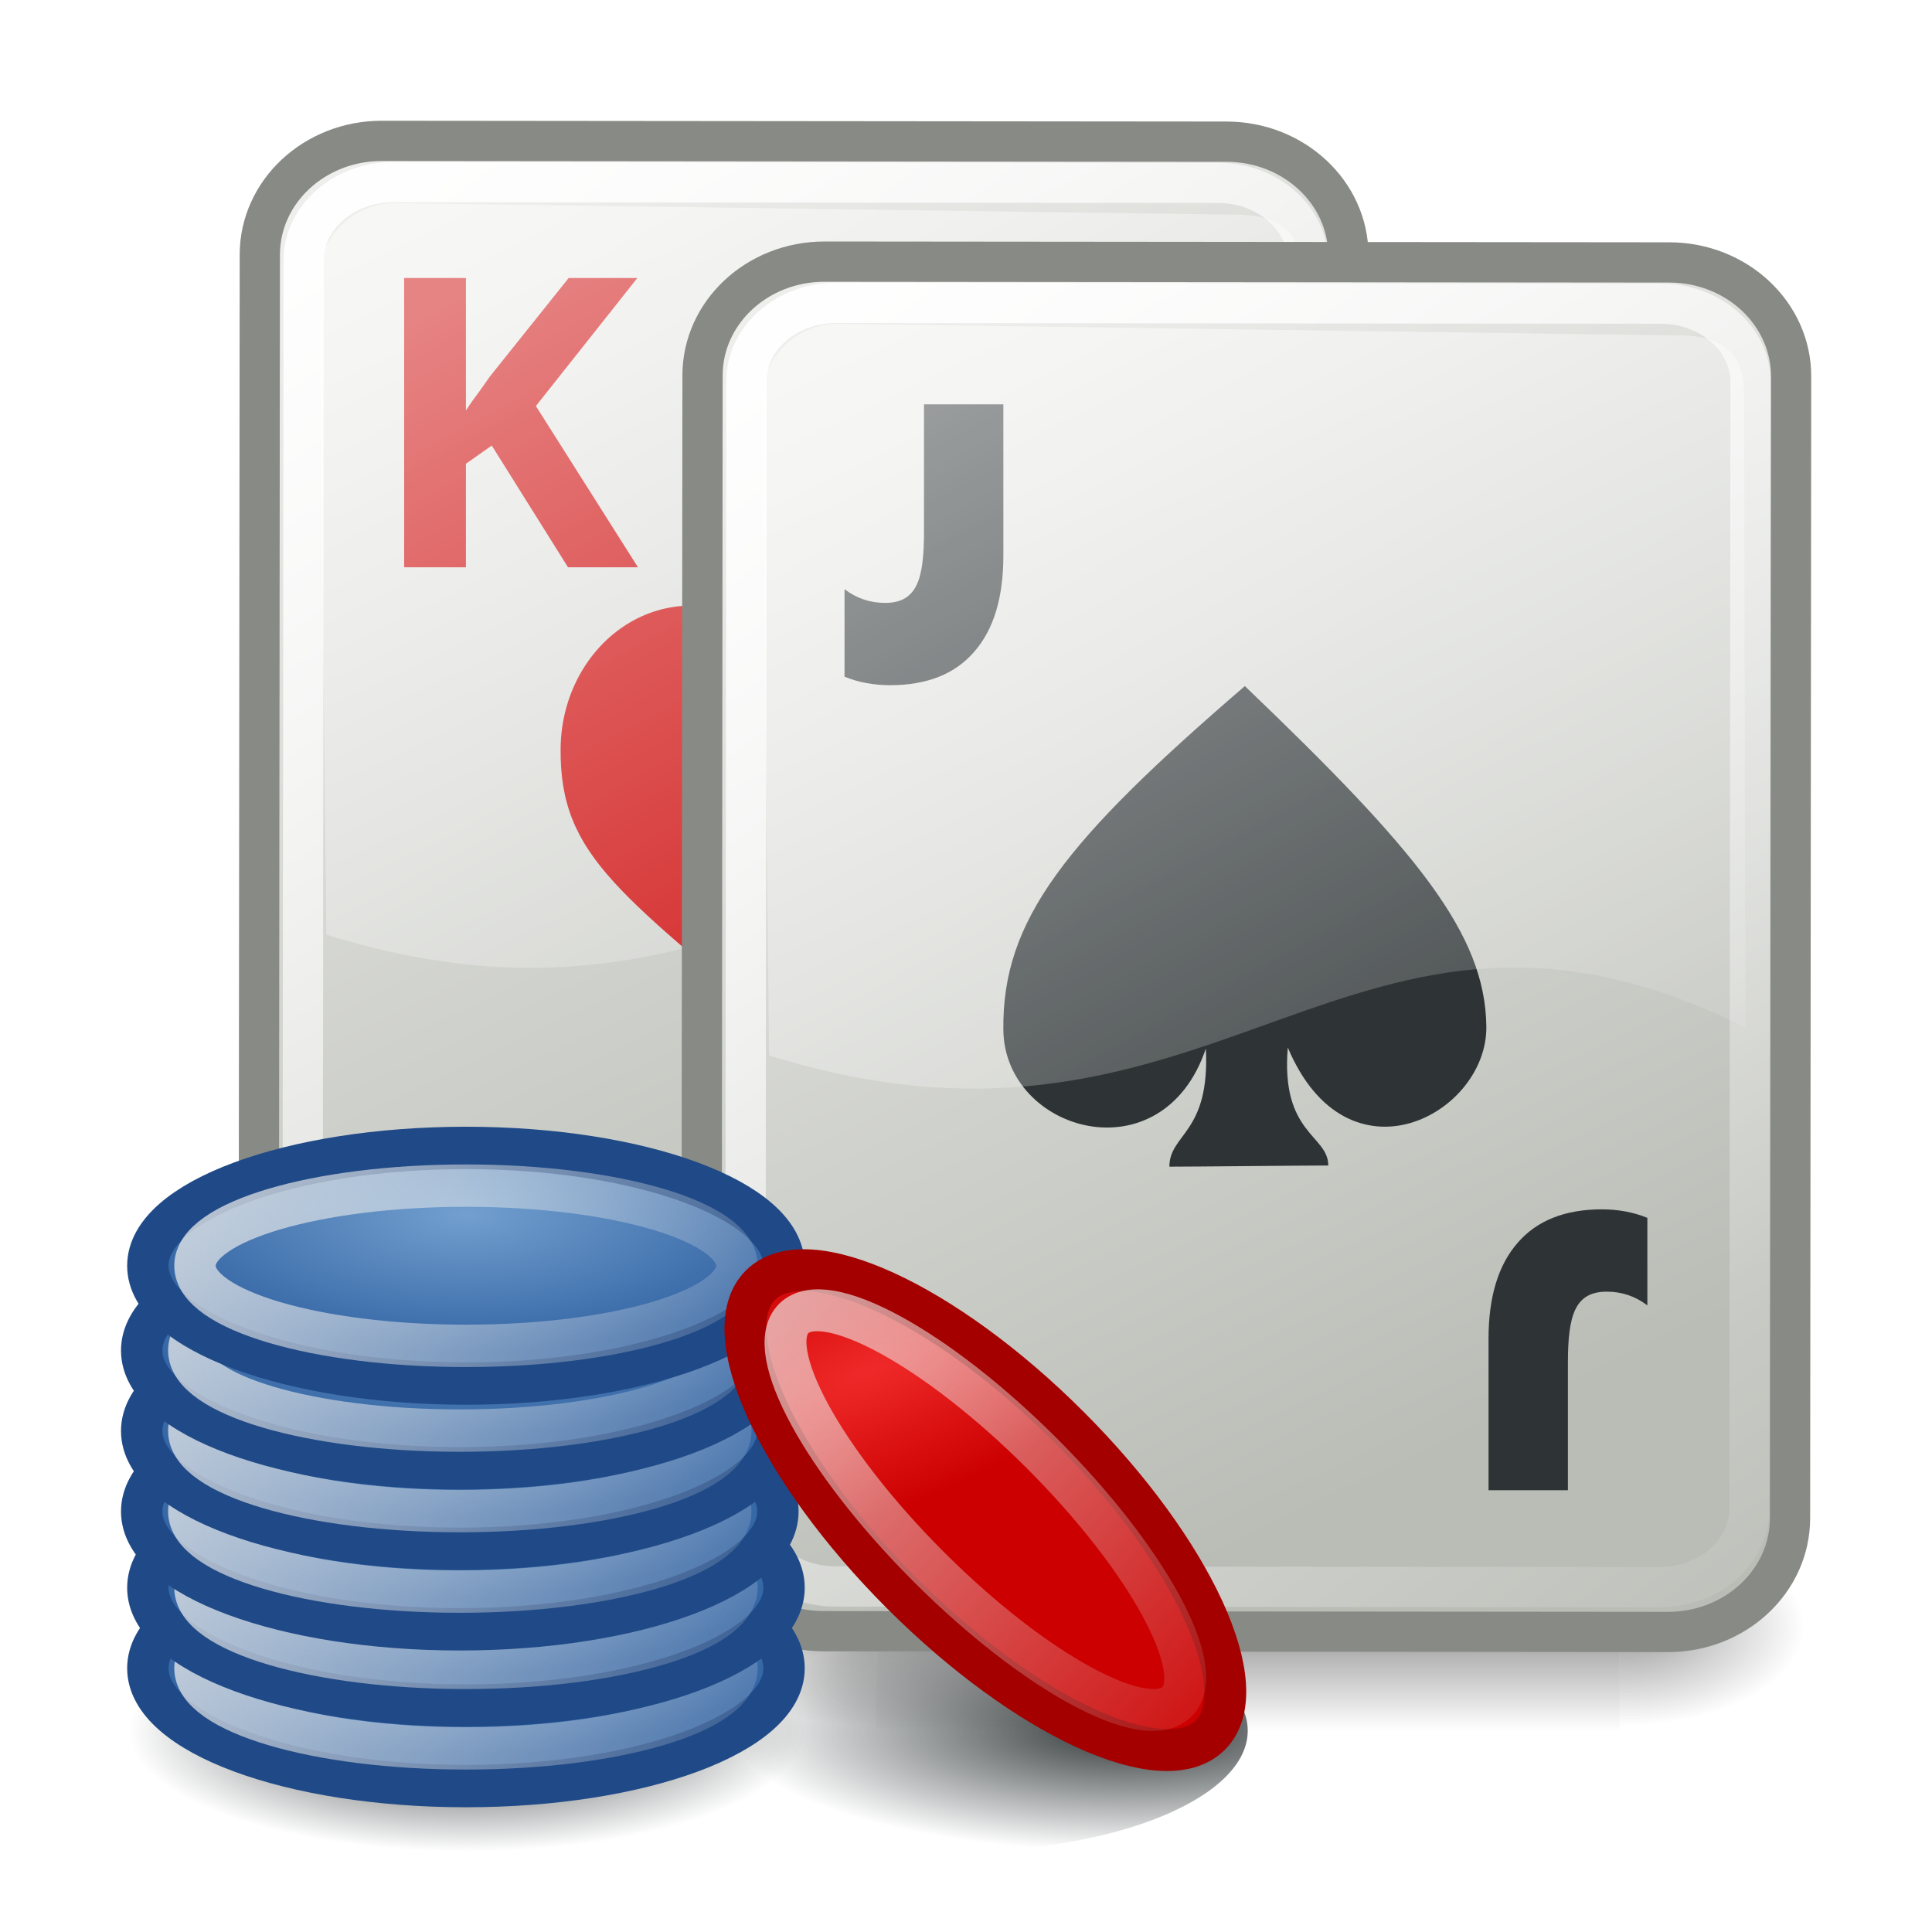
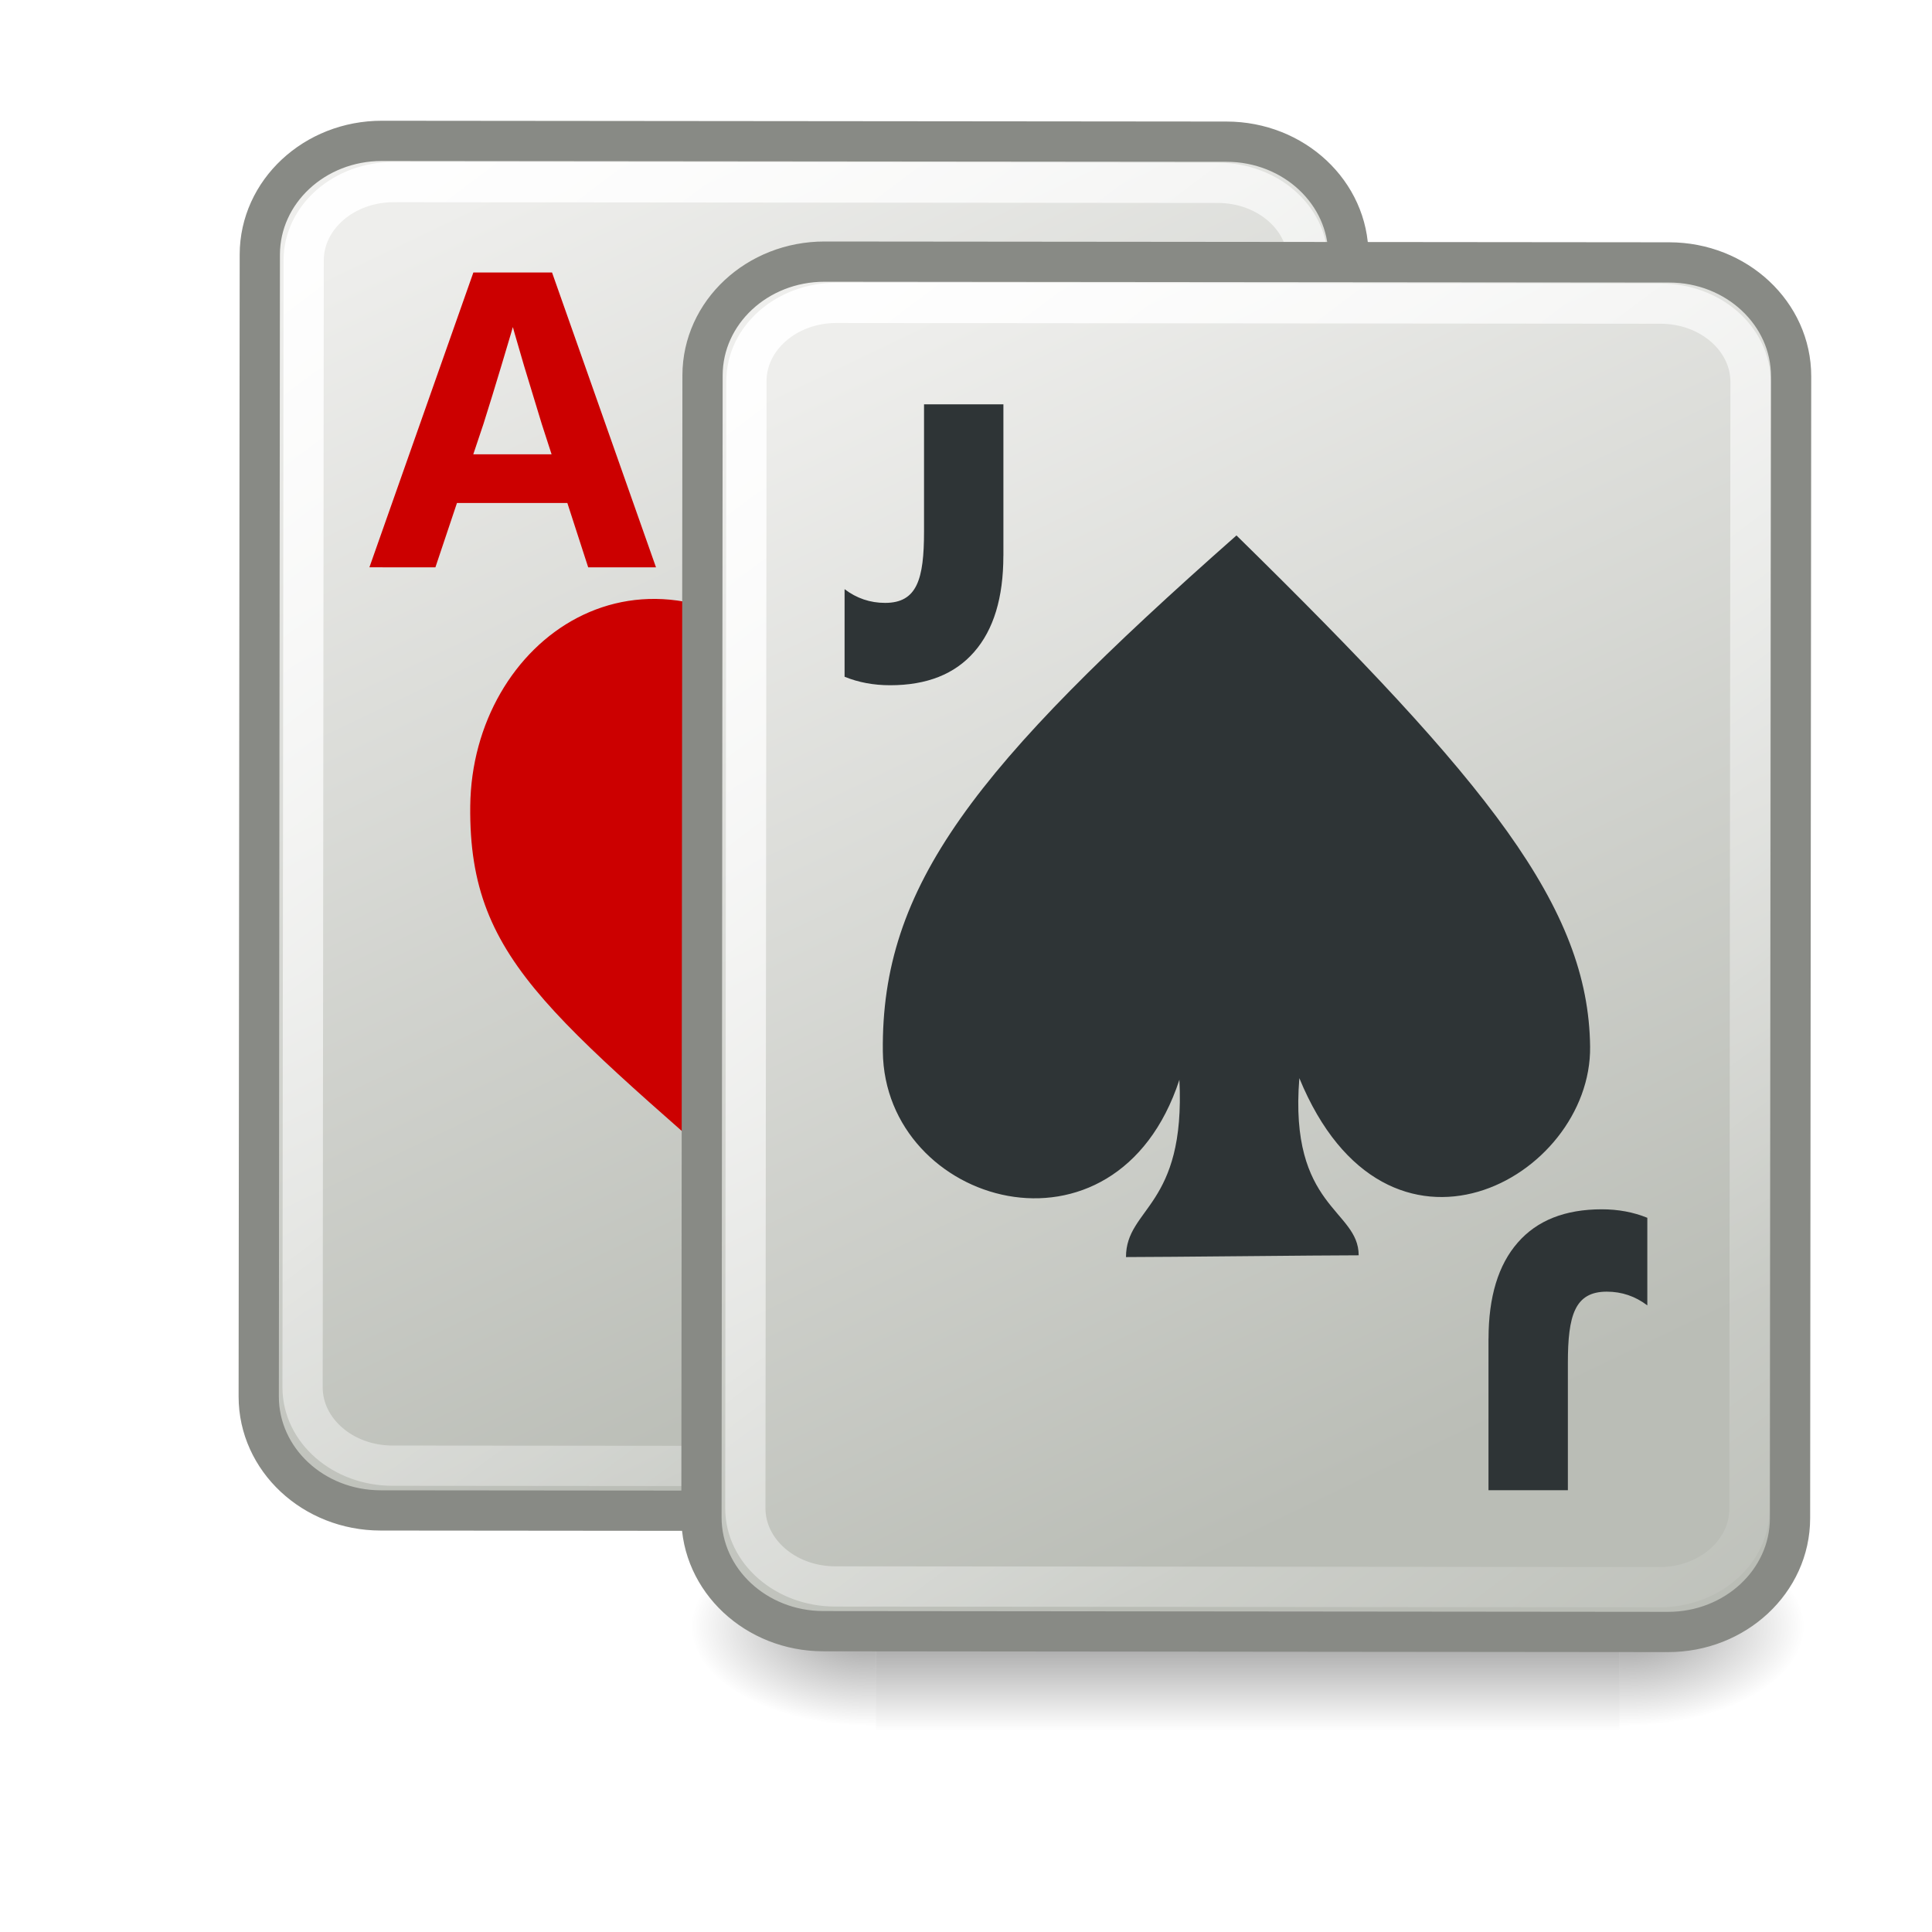
<svg xmlns="http://www.w3.org/2000/svg" xmlns:xlink="http://www.w3.org/1999/xlink" version="1.0" width="48" height="48" id="svg1337">
  <defs id="defs3">
    <linearGradient id="linearGradient8906">
      <stop style="stop-color:#2e3436;stop-opacity:1" offset="0" id="stop8908" />
      <stop style="stop-color:#2e3436;stop-opacity:0" offset="1" id="stop8910" />
    </linearGradient>
    <linearGradient id="linearGradient8872">
      <stop style="stop-color:#ef2929;stop-opacity:1" offset="0" id="stop8874" />
      <stop style="stop-color:#c00;stop-opacity:1" offset="1" id="stop8876" />
    </linearGradient>
    <linearGradient id="linearGradient8794">
      <stop style="stop-color:#eeeeec;stop-opacity:1" offset="0" id="stop8796" />
      <stop style="stop-color:#eeeeec;stop-opacity:0" offset="1" id="stop8798" />
    </linearGradient>
    <linearGradient id="linearGradient8784">
      <stop style="stop-color:#729fcf;stop-opacity:1" offset="0" id="stop8786" />
      <stop style="stop-color:#3465a4;stop-opacity:1" offset="1" id="stop8788" />
    </linearGradient>
    <linearGradient id="linearGradient8711">
      <stop style="stop-color:#2e3436;stop-opacity:1" offset="0" id="stop8713" />
      <stop style="stop-color:#2e3436;stop-opacity:0" offset="1" id="stop8715" />
    </linearGradient>
    <radialGradient cx="605.714" cy="486.648" r="117.143" fx="605.714" fy="486.648" id="radialGradient9289" xlink:href="#linearGradient5060" gradientUnits="userSpaceOnUse" gradientTransform="matrix(-2.774389,0,0,1.969706,112.7623,-872.8854)" />
    <linearGradient id="linearGradient5060">
      <stop style="stop-color:black;stop-opacity:1" offset="0" id="stop5062" />
      <stop style="stop-color:black;stop-opacity:0" offset="1" id="stop5064" />
    </linearGradient>
    <radialGradient cx="605.714" cy="486.648" r="117.143" fx="605.714" fy="486.648" id="radialGradient9287" xlink:href="#linearGradient5060" gradientUnits="userSpaceOnUse" gradientTransform="matrix(2.774389,0,0,1.969706,-1891.633,-872.8854)" />
    <linearGradient x1="302.857" y1="366.648" x2="302.857" y2="609.505" id="linearGradient9285" xlink:href="#linearGradient5048" gradientUnits="userSpaceOnUse" gradientTransform="matrix(2.774389,0,0,1.969706,-1892.179,-872.8854)" />
    <linearGradient id="linearGradient8671">
      <stop style="stop-color:#ef2929;stop-opacity:1" offset="0" id="stop8673" />
      <stop style="stop-color:#c00;stop-opacity:1" offset="1" id="stop8675" />
    </linearGradient>
    <linearGradient id="linearGradient5301">
      <stop style="stop-color:white;stop-opacity:1" offset="0" id="stop5303" />
      <stop style="stop-color:white;stop-opacity:0" offset="1" id="stop5305" />
    </linearGradient>
    <linearGradient id="linearGradient4410">
      <stop style="stop-color:#eeeeec;stop-opacity:1" offset="0" id="stop4412" />
      <stop style="stop-color:#babdb6;stop-opacity:1" offset="1" id="stop4414" />
    </linearGradient>
    <linearGradient id="linearGradient5048">
      <stop style="stop-color:black;stop-opacity:0" offset="0" id="stop5050" />
      <stop style="stop-color:black;stop-opacity:1" offset="0.5" id="stop5056" />
      <stop style="stop-color:black;stop-opacity:0" offset="1" id="stop5052" />
    </linearGradient>
    <linearGradient id="linearGradient4843">
      <stop style="stop-color:#ef2929;stop-opacity:1" offset="0" id="stop4845" />
      <stop style="stop-color:#ef2929;stop-opacity:0" offset="1" id="stop4847" />
    </linearGradient>
    <radialGradient cx="6.35" cy="26.065" r="5.05" fx="6.35" fy="26.065" id="radialGradient8281" xlink:href="#linearGradient4843" gradientUnits="userSpaceOnUse" gradientTransform="matrix(2.067484,0,0,1,-6.778523,0)" />
    <linearGradient id="linearGradient4825">
      <stop style="stop-color:#729fcf;stop-opacity:1" offset="0" id="stop4827" />
      <stop style="stop-color:#729fcf;stop-opacity:0" offset="1" id="stop4829" />
    </linearGradient>
    <linearGradient x1="54.287" y1="9.114" x2="68.843" y2="38.118" id="linearGradient6415" xlink:href="#linearGradient2296" gradientUnits="userSpaceOnUse" gradientTransform="matrix(0.885319,-1.391498e-2,1.435341e-2,0.913231,-28.5369,3.752661)" />
    <linearGradient id="linearGradient3116">
      <stop style="stop-color:#e5e5e5;stop-opacity:1" offset="0" id="stop3118" />
      <stop style="stop-color:#dfdfdf;stop-opacity:1" offset="1" id="stop3120" />
    </linearGradient>
    <linearGradient x1="34.562" y1="17.249" x2="50.809" y2="44.77" id="linearGradient6413" xlink:href="#linearGradient3116" gradientUnits="userSpaceOnUse" gradientTransform="matrix(0.882464,0,0,1.123232,0.12316,-12.49411)" />
    <linearGradient id="linearGradient5460">
      <stop style="stop-color:#e5e5e5;stop-opacity:1" offset="0" id="stop5462" />
      <stop style="stop-color:#c8c8c8;stop-opacity:1" offset="1" id="stop5464" />
    </linearGradient>
    <linearGradient x1="35.321" y1="24.984" x2="51.861" y2="41.37" id="linearGradient6411" xlink:href="#linearGradient5460" gradientUnits="userSpaceOnUse" gradientTransform="matrix(0.893089,0,0,1.11971,0.123711,-12.57232)" />
    <linearGradient id="linearGradient2296">
      <stop style="stop-color:white;stop-opacity:1" offset="0" id="stop2298" />
      <stop style="stop-color:white;stop-opacity:0" offset="1" id="stop2300" />
    </linearGradient>
    <linearGradient x1="48" y1="18.534" x2="78" y2="18.534" id="linearGradient6409" xlink:href="#linearGradient2296" gradientUnits="userSpaceOnUse" gradientTransform="matrix(0.969324,0.303467,-0.313034,0.999884,-26.51354,-28.87764)" />
    <linearGradient id="linearGradient1654">
      <stop style="stop-color:#73d216;stop-opacity:1" offset="0" id="stop1656" />
      <stop style="stop-color:#4e9a06;stop-opacity:1" offset="1" id="stop1658" />
    </linearGradient>
    <linearGradient id="linearGradient4542">
      <stop style="stop-color:black;stop-opacity:1" offset="0" id="stop4544" />
      <stop style="stop-color:black;stop-opacity:0" offset="1" id="stop4546" />
    </linearGradient>
    <radialGradient cx="24.307" cy="42.078" r="15.822" fx="24.307" fy="42.078" id="radialGradient4548" xlink:href="#linearGradient4542" gradientUnits="userSpaceOnUse" gradientTransform="matrix(1,0,0,0.284916,0,30.08928)" />
    <linearGradient id="linearGradient2736">
      <stop style="stop-color:#5a7aa4;stop-opacity:1" offset="0" id="stop2738" />
      <stop style="stop-color:#3b516c;stop-opacity:1" offset="1" id="stop2740" />
    </linearGradient>
    <linearGradient id="linearGradient6976">
      <stop style="stop-color:#c1c3ae;stop-opacity:1" offset="0" id="stop6978" />
      <stop style="stop-color:#818373;stop-opacity:1" offset="1" id="stop6980" />
    </linearGradient>
    <linearGradient x1="5.993" y1="21.553" x2="27.987" y2="50.645" id="linearGradient6982" xlink:href="#linearGradient6976" gradientUnits="userSpaceOnUse" gradientTransform="matrix(1.444094,0,0,0.692475,-0.875,-0.75)" />
    <linearGradient x1="6.521" y1="35.292" x2="6.597" y2="37.515" id="linearGradient2748" xlink:href="#linearGradient2736" gradientUnits="userSpaceOnUse" gradientTransform="matrix(-1.094203,0,0,0.913907,49.42097,-0.75)" />
    <linearGradient x1="6.521" y1="35.292" x2="6.597" y2="37.515" id="linearGradient2754" xlink:href="#linearGradient2736" gradientUnits="userSpaceOnUse" gradientTransform="matrix(-1.094203,0,0,0.913907,49.47622,-0.893632)" />
    <linearGradient x1="6.521" y1="35.292" x2="6.597" y2="37.515" id="linearGradient2760" xlink:href="#linearGradient2736" gradientUnits="userSpaceOnUse" gradientTransform="matrix(1.094203,0,0,0.913907,-2.051744,-0.893632)" />
    <linearGradient x1="6.521" y1="35.292" x2="6.597" y2="37.515" id="linearGradient2764" xlink:href="#linearGradient2736" gradientUnits="userSpaceOnUse" gradientTransform="matrix(-1.094203,0,0,0.913907,49.42097,-0.75)" />
    <linearGradient x1="5.993" y1="21.553" x2="27.987" y2="50.645" id="linearGradient3931" xlink:href="#linearGradient6976" gradientUnits="userSpaceOnUse" gradientTransform="matrix(1.444094,0,0,0.692475,-0.875,-0.75)" />
    <linearGradient x1="5.993" y1="21.553" x2="27.987" y2="50.645" id="linearGradient1651" xlink:href="#linearGradient1654" gradientUnits="userSpaceOnUse" gradientTransform="matrix(1.405944,0,0,0.701004,46.24504,-2.08623)" />
    <linearGradient x1="48" y1="18.534" x2="78" y2="18.534" id="linearGradient4360" xlink:href="#linearGradient2296" gradientUnits="userSpaceOnUse" gradientTransform="matrix(0.969324,0.303467,-0.313034,0.999884,-26.51354,-28.87764)" />
    <linearGradient x1="35.321" y1="24.984" x2="51.861" y2="41.37" id="linearGradient4362" xlink:href="#linearGradient5460" gradientUnits="userSpaceOnUse" gradientTransform="matrix(0.318744,0,0,0.429947,18.62813,21.18537)" />
    <linearGradient x1="34.562" y1="17.249" x2="50.809" y2="44.77" id="linearGradient4364" xlink:href="#linearGradient3116" gradientUnits="userSpaceOnUse" gradientTransform="matrix(0.27867,0,0,0.393087,19.94108,22.15333)" />
    <linearGradient x1="54.287" y1="9.114" x2="68.843" y2="38.118" id="linearGradient4366" xlink:href="#linearGradient2296" gradientUnits="userSpaceOnUse" gradientTransform="matrix(0.380399,-5.978919e-3,6.167301e-3,0.392393,6.452138,21.77019)" />
    <linearGradient x1="48" y1="18.534" x2="78" y2="18.534" id="linearGradient4368" xlink:href="#linearGradient2296" gradientUnits="userSpaceOnUse" gradientTransform="matrix(0.969324,0.303467,-0.313034,0.999884,-26.51354,-28.87764)" />
    <linearGradient x1="35.321" y1="24.984" x2="51.861" y2="41.37" id="linearGradient4370" xlink:href="#linearGradient5460" gradientUnits="userSpaceOnUse" gradientTransform="matrix(0.318744,0,0,0.429947,31.64593,21.15358)" />
    <linearGradient x1="34.562" y1="17.249" x2="50.809" y2="44.77" id="linearGradient4372" xlink:href="#linearGradient3116" gradientUnits="userSpaceOnUse" gradientTransform="matrix(0.27867,0,0,0.393087,32.95888,22.12161)" />
    <linearGradient x1="54.287" y1="9.114" x2="68.843" y2="38.118" id="linearGradient4374" xlink:href="#linearGradient2296" gradientUnits="userSpaceOnUse" gradientTransform="matrix(0.380399,-5.978919e-3,6.167301e-3,0.392393,19.46996,21.75163)" />
    <radialGradient cx="6.35" cy="26.065" r="5.05" fx="6.35" fy="26.065" id="radialGradient5481" xlink:href="#linearGradient4825" gradientUnits="userSpaceOnUse" gradientTransform="matrix(2.067484,0,0,1,-6.778523,0)" />
    <radialGradient cx="6.35" cy="26.065" r="5.05" fx="6.35" fy="26.065" id="radialGradient6253" xlink:href="#linearGradient4825" gradientUnits="userSpaceOnUse" gradientTransform="matrix(2.067484,0,0,1,-6.778523,0)" />
    <linearGradient x1="54.287" y1="9.114" x2="68.843" y2="38.118" id="linearGradient5899" xlink:href="#linearGradient2296" gradientUnits="userSpaceOnUse" gradientTransform="matrix(0.415362,-0.111345,0.114855,0.428458,41.32105,27.3787)" />
    <linearGradient x1="34.562" y1="17.249" x2="50.809" y2="44.77" id="linearGradient5903" xlink:href="#linearGradient3116" gradientUnits="userSpaceOnUse" gradientTransform="matrix(0.27867,2.056593e-7,9.080086e-8,0.393087,48.63376,37.99122)" />
    <linearGradient x1="35.321" y1="24.984" x2="51.861" y2="41.37" id="linearGradient5906" xlink:href="#linearGradient5460" gradientUnits="userSpaceOnUse" gradientTransform="matrix(0.318744,-9.504145e-8,3.925477e-8,0.429947,47.12363,37.08342)" />
    <linearGradient x1="48" y1="18.534" x2="78" y2="18.534" id="linearGradient6806" xlink:href="#linearGradient2296" gradientUnits="userSpaceOnUse" gradientTransform="matrix(0.969324,0.303467,-0.313034,0.999884,-26.51354,-28.87764)" />
    <linearGradient x1="54.287" y1="9.114" x2="68.843" y2="38.118" id="linearGradient6815" xlink:href="#linearGradient2296" gradientUnits="userSpaceOnUse" gradientTransform="matrix(0.368985,9.26793e-2,-9.560161e-2,0.380619,59.40484,14.66664)" />
    <linearGradient x1="34.562" y1="17.249" x2="50.809" y2="44.77" id="linearGradient6819" xlink:href="#linearGradient3116" gradientUnits="userSpaceOnUse" gradientTransform="matrix(0.27867,0,0,0.393087,74.82637,-0.747033)" />
    <linearGradient x1="35.321" y1="24.984" x2="51.861" y2="41.37" id="linearGradient6822" xlink:href="#linearGradient5460" gradientUnits="userSpaceOnUse" gradientTransform="matrix(0.318744,0,0,0.429947,73.3324,-1.848609)" />
    <linearGradient x1="19.029" y1="3.067" x2="46.345" y2="39.187" id="linearGradient7696" xlink:href="#linearGradient5301" gradientUnits="userSpaceOnUse" gradientTransform="translate(-18.00322,4.997828)" />
    <linearGradient x1="54.287" y1="9.114" x2="68.843" y2="38.118" id="linearGradient7698" xlink:href="#linearGradient2296" gradientUnits="userSpaceOnUse" gradientTransform="matrix(0.885319,-1.409641e-2,1.435341e-2,0.925138,-40.487,3.237086)" />
    <linearGradient x1="48" y1="18.534" x2="78" y2="18.534" id="linearGradient7700" xlink:href="#linearGradient2296" gradientUnits="userSpaceOnUse" gradientTransform="matrix(0.969324,0.303467,-0.313034,0.999884,-26.51354,-28.87764)" />
    <linearGradient x1="22.804" y1="10.039" x2="34.594" y2="40.877" id="linearGradient7702" xlink:href="#linearGradient4410" gradientUnits="userSpaceOnUse" gradientTransform="matrix(0.77853,0,0,0.976082,3.177406,3.944546)" />
    <linearGradient x1="19.029" y1="3.067" x2="46.345" y2="39.187" id="linearGradient7704" xlink:href="#linearGradient5301" gradientUnits="userSpaceOnUse" gradientTransform="translate(-0.928137,7.936606)" />
    <linearGradient x1="54.287" y1="9.114" x2="68.843" y2="38.118" id="linearGradient7706" xlink:href="#linearGradient2296" gradientUnits="userSpaceOnUse" gradientTransform="matrix(0.885319,-1.409641e-2,1.435341e-2,0.925138,-23.41485,6.191426)" />
    <radialGradient cx="6.35" cy="26.065" r="5.05" fx="6.35" fy="26.065" id="radialGradient7730" xlink:href="#linearGradient4825" gradientUnits="userSpaceOnUse" gradientTransform="matrix(2.067484,0,0,1,-6.778523,0)" />
    <radialGradient cx="6.35" cy="26.065" r="5.05" fx="6.35" fy="26.065" id="radialGradient7742" xlink:href="#linearGradient4825" gradientUnits="userSpaceOnUse" gradientTransform="matrix(2.067484,0,0,1,-6.778523,0)" />
    <radialGradient cx="6.35" cy="26.065" r="5.05" fx="6.35" fy="26.065" id="radialGradient7754" xlink:href="#linearGradient4825" gradientUnits="userSpaceOnUse" gradientTransform="matrix(2.067484,0,0,1,-6.778523,0)" />
    <radialGradient cx="4.251" cy="30.631" r="5.621" fx="4.251" fy="30.631" id="radialGradient8689" xlink:href="#linearGradient8671" gradientUnits="userSpaceOnUse" gradientTransform="matrix(0.668235,-1.419745,0.303816,0.728046,-7.725842,12.29707)" />
    <radialGradient cx="10.186" cy="43.492" r="6.791" fx="10.186" fy="43.492" id="radialGradient8717" xlink:href="#linearGradient8711" gradientUnits="userSpaceOnUse" gradientTransform="matrix(1,0,0,0.284483,0,31.11942)" />
    <linearGradient x1="22.804" y1="10.039" x2="34.594" y2="40.877" id="linearGradient8747" xlink:href="#linearGradient4410" gradientUnits="userSpaceOnUse" gradientTransform="matrix(0.77853,0,0,0.976082,-13.89758,1.006298)" />
    <linearGradient x1="54.287" y1="9.114" x2="68.843" y2="38.118" id="linearGradient8757" xlink:href="#linearGradient2296" gradientUnits="userSpaceOnUse" gradientTransform="matrix(0.885319,-1.409641e-2,1.435341e-2,0.925138,-34.48701,-1.762918)" />
    <linearGradient x1="19.029" y1="3.067" x2="46.345" y2="39.187" id="linearGradient8763" xlink:href="#linearGradient5301" gradientUnits="userSpaceOnUse" gradientTransform="translate(-12.00812,-7.645958e-3)" />
    <linearGradient x1="22.804" y1="10.039" x2="34.594" y2="40.877" id="linearGradient8766" xlink:href="#linearGradient4410" gradientUnits="userSpaceOnUse" gradientTransform="matrix(0.77853,0,0,0.976082,-7.902323,-3.99937)" />
    <radialGradient cx="10.186" cy="43.492" r="6.791" fx="10.186" fy="43.492" id="radialGradient8768" xlink:href="#linearGradient8711" gradientUnits="userSpaceOnUse" gradientTransform="matrix(1,0,0,0.284483,0,31.11942)" />
    <radialGradient cx="10.186" cy="43.492" r="6.791" fx="10.186" fy="43.492" id="radialGradient8772" xlink:href="#linearGradient8711" gradientUnits="userSpaceOnUse" gradientTransform="matrix(1,0,0,0.284483,0,31.11942)" />
    <radialGradient cx="11.767" cy="22.76" r="8.185" fx="11.767" fy="22.76" id="radialGradient8790" xlink:href="#linearGradient8784" gradientUnits="userSpaceOnUse" gradientTransform="matrix(1,0,0,0.400816,0,15.46627)" />
    <linearGradient x1="1.874" y1="19.361" x2="19.958" y2="30.706" id="linearGradient8800" xlink:href="#linearGradient8794" gradientUnits="userSpaceOnUse" />
    <radialGradient cx="11.767" cy="22.76" r="8.185" fx="11.767" fy="22.76" id="radialGradient8812" xlink:href="#linearGradient8784" gradientUnits="userSpaceOnUse" gradientTransform="matrix(1,0,0,0.400816,0,15.46627)" />
    <linearGradient x1="1.874" y1="19.361" x2="19.958" y2="30.706" id="linearGradient8814" xlink:href="#linearGradient8794" gradientUnits="userSpaceOnUse" />
    <radialGradient cx="11.767" cy="22.76" r="8.185" fx="11.767" fy="22.76" id="radialGradient8822" xlink:href="#linearGradient8784" gradientUnits="userSpaceOnUse" gradientTransform="matrix(1,0,0,0.400816,0,15.46627)" />
    <linearGradient x1="1.874" y1="19.361" x2="19.958" y2="30.706" id="linearGradient8824" xlink:href="#linearGradient8794" gradientUnits="userSpaceOnUse" />
    <radialGradient cx="11.767" cy="22.76" r="8.185" fx="11.767" fy="22.76" id="radialGradient8832" xlink:href="#linearGradient8784" gradientUnits="userSpaceOnUse" gradientTransform="matrix(1,0,0,0.400816,0,15.46627)" />
    <linearGradient x1="1.874" y1="19.361" x2="19.958" y2="30.706" id="linearGradient8834" xlink:href="#linearGradient8794" gradientUnits="userSpaceOnUse" />
    <radialGradient cx="11.767" cy="22.76" r="8.185" fx="11.767" fy="22.76" id="radialGradient8842" xlink:href="#linearGradient8784" gradientUnits="userSpaceOnUse" gradientTransform="matrix(1,0,0,0.400816,0,15.46627)" />
    <linearGradient x1="1.874" y1="19.361" x2="19.958" y2="30.706" id="linearGradient8844" xlink:href="#linearGradient8794" gradientUnits="userSpaceOnUse" />
    <radialGradient cx="11.767" cy="22.76" r="8.185" fx="11.767" fy="22.76" id="radialGradient8852" xlink:href="#linearGradient8784" gradientUnits="userSpaceOnUse" gradientTransform="matrix(1,0,0,0.400816,0,15.46627)" />
    <linearGradient x1="1.874" y1="19.361" x2="19.958" y2="30.706" id="linearGradient8854" xlink:href="#linearGradient8794" gradientUnits="userSpaceOnUse" />
    <radialGradient cx="11.767" cy="22.76" r="8.185" fx="11.767" fy="22.76" id="radialGradient8856" xlink:href="#linearGradient8784" gradientUnits="userSpaceOnUse" gradientTransform="matrix(1,0,0,0.400816,0,15.46627)" />
    <linearGradient x1="1.874" y1="19.361" x2="19.958" y2="30.706" id="linearGradient8858" xlink:href="#linearGradient8794" gradientUnits="userSpaceOnUse" />
    <radialGradient cx="11.767" cy="22.76" r="8.185" fx="11.767" fy="22.76" id="radialGradient8866" xlink:href="#linearGradient8872" gradientUnits="userSpaceOnUse" gradientTransform="matrix(1,0,0,0.400816,0,15.46627)" />
    <linearGradient x1="1.874" y1="19.361" x2="19.958" y2="30.706" id="linearGradient8868" xlink:href="#linearGradient8794" gradientUnits="userSpaceOnUse" />
    <radialGradient cx="11.767" cy="22.76" r="8.185" fx="11.767" fy="22.76" id="radialGradient8882" xlink:href="#linearGradient8872" gradientUnits="userSpaceOnUse" gradientTransform="matrix(1,0,0,0.400816,0,15.46627)" />
    <linearGradient x1="1.874" y1="19.361" x2="19.958" y2="30.706" id="linearGradient8884" xlink:href="#linearGradient8794" gradientUnits="userSpaceOnUse" />
    <radialGradient cx="9.701" cy="13.699" r="8.185" fx="9.701" fy="13.699" id="radialGradient8888" xlink:href="#linearGradient8872" gradientUnits="userSpaceOnUse" gradientTransform="matrix(0.439363,-1.047385,0.37963,0.151993,-2.043127,33.4541)" />
    <linearGradient x1="-3.198" y1="29.035" x2="21.254" y2="27.71" id="linearGradient8890" xlink:href="#linearGradient8794" gradientUnits="userSpaceOnUse" />
    <radialGradient cx="11.767" cy="22.76" r="8.185" fx="11.767" fy="22.76" id="radialGradient8900" xlink:href="#linearGradient8784" gradientUnits="userSpaceOnUse" gradientTransform="matrix(1,0,0,0.400816,0,15.46627)" />
    <linearGradient x1="1.874" y1="19.361" x2="19.958" y2="30.706" id="linearGradient8902" xlink:href="#linearGradient8794" gradientUnits="userSpaceOnUse" />
    <radialGradient cx="11.767" cy="25.812" r="7.685" fx="11.767" fy="25.812" id="radialGradient8912" xlink:href="#linearGradient8906" gradientUnits="userSpaceOnUse" gradientTransform="matrix(1,0,0,0.361833,0,16.4725)" />
    <radialGradient cx="16.352" cy="25.812" r="7.685" fx="16.352" fy="25.812" id="radialGradient8916" xlink:href="#linearGradient8906" gradientUnits="userSpaceOnUse" gradientTransform="matrix(1.355221,-3.494729e-8,1.219772e-8,0.361833,-5.808601,16.4725)" />
  </defs>
-   <g id="layer1">
-     <path d="M 19.452 25.812 A 7.685 2.781 0 1 1  4.082,25.812 A 7.685 2.781 0 1 1  19.452 25.812 z" transform="matrix(0.94356,0,0,1.07883,12.64549,15.15299)" style="fill:url(#radialGradient8916);fill-opacity:1;stroke:none;stroke-width:1;stroke-linecap:round;stroke-linejoin:miter;stroke-miterlimit:4;stroke-dasharray:none;stroke-opacity:1" id="path8914" />
-     <path d="M 19.452 25.812 A 7.685 2.781 0 1 1  4.082,25.812 A 7.685 2.781 0 1 1  19.452 25.812 z" transform="matrix(1.093428,0,0,1.07883,-1.269803,15.15299)" style="fill:url(#radialGradient8912);fill-opacity:1;stroke:none;stroke-width:1;stroke-linecap:round;stroke-linejoin:miter;stroke-miterlimit:4;stroke-dasharray:none;stroke-opacity:1" id="path8896" />
-     <rect width="27.045" height="34.026" rx="3.03" ry="2.828" x="6.461" y="3.491" transform="matrix(1,9.444164e-4,-9.444164e-4,1,0,0)" style="fill:url(#linearGradient8766);fill-opacity:1;fill-rule:nonzero;stroke:#888a85;stroke-width:1;stroke-linecap:round;stroke-linejoin:miter;stroke-miterlimit:4;stroke-dasharray:none;stroke-dashoffset:0;stroke-opacity:1" id="rect7640" />
-     <rect width="24.947" height="31.89" rx="2.235" ry="1.945" x="7.551" y="4.515" transform="matrix(1,9.12403e-4,-9.754645e-4,1,0,0)" style="fill:none;fill-opacity:1;fill-rule:nonzero;stroke:url(#linearGradient8763);stroke-width:1;stroke-linecap:round;stroke-linejoin:miter;stroke-miterlimit:4;stroke-dasharray:none;stroke-dashoffset:0;stroke-opacity:1" id="rect7642" />
-     <text x="9.114" y="14.125" transform="scale(1.002161,0.997843)" style="font-size:10.089px;font-style:normal;font-weight:normal;fill:#c00;fill-opacity:1;stroke:none;stroke-width:1px;stroke-linecap:butt;stroke-linejoin:miter;stroke-opacity:1;font-family:Bitstream Vera Sans" id="text7664" xml:space="preserve">
-       <tspan x="9.114" y="14.125" style="font-weight:bold;fill:#c00;fill-opacity:1;font-family:Segoe UI" id="tspan7666">K</tspan>
-     </text>
-     <path d="M 19.857,16.206 C 22.434,13.551 25.958,16.017 25.928,18.542 C 25.9,20.851 24.198,21.952 19.921,26.046 C 15.467,22.211 13.897,21.325 13.928,18.586 C 13.96,15.75 16.989,13.631 19.857,16.206 z " style="fill:#c00;fill-opacity:1;fill-rule:evenodd;stroke:none;stroke-width:1;stroke-linecap:butt;stroke-linejoin:miter;stroke-miterlimit:4;stroke-dasharray:none;stroke-opacity:1" id="path920" />
-     <path d="M 8.108,23.222 C 19.366,26.724 22.494,17.615 32.365,22.529 L 32.332,6.798 C 32.339,5.908 31.928,5.316 30.658,5.333 L 9.822,5.046 C 8.626,5.043 7.882,6.098 7.93,6.893 L 8.108,23.222 z " style="opacity:0.516;fill:url(#linearGradient8757);fill-opacity:1;fill-rule:evenodd;stroke:none;stroke-width:0.25pt;stroke-linecap:butt;stroke-linejoin:miter;stroke-opacity:1" id="path7650" />
-     <text x="-30.557" y="-27.055" transform="scale(-1.002161,-0.997843)" style="font-size:10.089px;font-style:normal;font-weight:normal;fill:#c00;fill-opacity:1;stroke:none;stroke-width:1px;stroke-linecap:butt;stroke-linejoin:miter;stroke-opacity:1;font-family:Bitstream Vera Sans" id="text7668" xml:space="preserve">
-       <tspan x="-30.557" y="-27.055" style="font-weight:bold;fill:#c00;fill-opacity:1;font-family:Segoe UI" id="tspan7670">K</tspan>
-     </text>
-     <g transform="matrix(1.379015e-2,0,0,1.06881e-2,43.26545,39.49794)" style="display:inline" id="g9277">
-       <rect width="1339.633" height="478.357" x="-1559.252" y="-150.697" style="opacity:0.402;color:black;fill:url(#linearGradient9285);fill-opacity:1;fill-rule:nonzero;stroke:none;stroke-width:1;stroke-linecap:round;stroke-linejoin:miter;marker:none;marker-start:none;marker-mid:none;marker-end:none;stroke-miterlimit:4;stroke-dasharray:none;stroke-dashoffset:0;stroke-opacity:1;visibility:visible;display:inline;overflow:visible" id="rect9279" />
-       <path d="M -219.619,-150.68 C -219.619,-150.68 -219.619,327.65 -219.619,327.65 C -76.745,328.551 125.781,220.481 125.781,88.454 C 125.781,-43.572 -33.655,-150.68 -219.619,-150.68 z " style="opacity:0.402;color:black;fill:url(#radialGradient9287);fill-opacity:1;fill-rule:nonzero;stroke:none;stroke-width:1;stroke-linecap:round;stroke-linejoin:miter;marker:none;marker-start:none;marker-mid:none;marker-end:none;stroke-miterlimit:4;stroke-dasharray:none;stroke-dashoffset:0;stroke-opacity:1;visibility:visible;display:inline;overflow:visible" id="path9281" />
-       <path d="M -1559.252,-150.68 C -1559.252,-150.68 -1559.252,327.65 -1559.252,327.65 C -1702.127,328.551 -1904.652,220.481 -1904.652,88.454 C -1904.652,-43.572 -1745.216,-150.68 -1559.252,-150.68 z " style="opacity:0.402;color:black;fill:url(#radialGradient9289);fill-opacity:1;fill-rule:nonzero;stroke:none;stroke-width:1;stroke-linecap:round;stroke-linejoin:miter;marker:none;marker-start:none;marker-mid:none;marker-end:none;stroke-miterlimit:4;stroke-dasharray:none;stroke-dashoffset:0;stroke-opacity:1;visibility:visible;display:inline;overflow:visible" id="path9283" />
+   <g id="layer1" style="display:inline">
+     <g id="g1">
+       <rect width="27.045" height="34.026" rx="3.03" ry="2.828" x="6.461" y="3.491" transform="rotate(0.05411106)" style="fill:url(#linearGradient8766);fill-opacity:1;fill-rule:nonzero;stroke:#888a85;stroke-width:1;stroke-linecap:round;stroke-linejoin:miter;stroke-miterlimit:4;stroke-dasharray:none;stroke-dashoffset:0;stroke-opacity:1" id="rect7640" />
+       <rect width="24.947" height="31.89" rx="2.235" ry="1.945" x="7.551" y="4.515" transform="matrix(1,9.12403e-4,-9.754645e-4,1,0,0)" style="fill:none;fill-opacity:1;fill-rule:nonzero;stroke:url(#linearGradient8763);stroke-width:1;stroke-linecap:round;stroke-linejoin:miter;stroke-miterlimit:4;stroke-dasharray:none;stroke-dashoffset:0;stroke-opacity:1" id="rect7642" />
+       <path d="M 9.158,14.125 11.735,6.785 h 1.951 l 2.577,7.341 H 14.582 L 13.43,10.554 Q 13.218,9.849 12.991,9.105 12.77,8.357 12.508,7.406 h 0.419 Q 12.656,8.357 12.43,9.105 12.208,9.849 11.986,10.554 l -1.192,3.572 z m 1.636,-1.601 v -1.212 h 3.838 v 1.212 z" id="text7664" style="font-size:10.089px;font-family:'Adwaita Sans';-inkscape-font-specification:'Adwaita Sans, @opsz=32,wght=700';font-variation-settings:'opsz' 32, 'wght' 700;fill:#cc0000;stroke-width:1px" transform="scale(1.002161,0.997843)" aria-label="A" />
+       <path d="m 19.995,16.567 c 3.614,-3.86 8.554,-0.276 8.511,3.396 -0.039,3.356 -2.424,4.956 -8.422,10.907 -6.244,-5.574 -8.445,-6.862 -8.401,-10.844 0.044,-4.122 4.291,-7.203 8.312,-3.459 z" style="fill:#cc0000;fill-opacity:1;fill-rule:evenodd;stroke:none;stroke-width:1.428;stroke-linecap:butt;stroke-linejoin:miter;stroke-miterlimit:4;stroke-dasharray:none;stroke-opacity:1" id="path920" />
    </g>
-     <g transform="translate(-7.213643e-2,-4.954362)" id="g7672">
+     <g transform="matrix(0.01379015,0,0,0.0106881,43.26545,39.49794)" style="display:inline" id="g9277">
+       <rect width="1339.633" height="478.357" x="-1559.252" y="-150.697" style="color:#000000;display:inline;overflow:visible;visibility:visible;opacity:0.402;fill:url(#linearGradient9285);fill-opacity:1;fill-rule:nonzero;stroke:none;stroke-width:1;stroke-linecap:round;stroke-linejoin:miter;stroke-miterlimit:4;stroke-dasharray:none;stroke-dashoffset:0;stroke-opacity:1;marker:none;marker-start:none;marker-mid:none;marker-end:none" id="rect9279" />
+       <path d="m -219.619,-150.68 c 0,0 0,478.331 0,478.331 142.874,0.9 345.4,-107.17 345.4,-239.196 0,-132.027 -159.437,-239.135 -345.4,-239.135 z" style="color:#000000;display:inline;overflow:visible;visibility:visible;opacity:0.402;fill:url(#radialGradient9287);fill-opacity:1;fill-rule:nonzero;stroke:none;stroke-width:1;stroke-linecap:round;stroke-linejoin:miter;stroke-miterlimit:4;stroke-dasharray:none;stroke-dashoffset:0;stroke-opacity:1;marker:none;marker-start:none;marker-mid:none;marker-end:none" id="path9281" />
+       <path d="m -1559.252,-150.68 c 0,0 0,478.331 0,478.331 -142.874,0.9 -345.4,-107.17 -345.4,-239.196 0,-132.027 159.437,-239.135 345.4,-239.135 z" style="color:#000000;display:inline;overflow:visible;visibility:visible;opacity:0.402;fill:url(#radialGradient9289);fill-opacity:1;fill-rule:nonzero;stroke:none;stroke-width:1;stroke-linecap:round;stroke-linejoin:miter;stroke-miterlimit:4;stroke-dasharray:none;stroke-dashoffset:0;stroke-opacity:1;marker:none;marker-start:none;marker-mid:none;marker-end:none" id="path9283" />
+     </g>
+     <g transform="translate(-0.07213643,-4.954362)" id="g7672" style="display:inline">
      <g transform="matrix(0.842703,-0.223067,0.223067,0.842703,4.821209,20.97541)" style="stroke-width:1.147;stroke-miterlimit:4;stroke-dasharray:none" id="g3042">
-         <path d="M 11.249,13.686 C 22.268,21.502 31.323,13.954 40.329,22.79 L 45.505,4.778 L 44.311,2.253 L 19.507,-5.6 L 16.79,-4.294 L 11.249,13.686 z " style="opacity:0.516;fill:url(#linearGradient7700);fill-opacity:1;fill-rule:evenodd;stroke:none;stroke-width:1.147;stroke-linecap:butt;stroke-linejoin:miter;stroke-miterlimit:4;stroke-dasharray:none;stroke-opacity:1" id="path3055" />
+         <path d="m 11.249,13.686 c 11.018,7.816 20.074,0.268 29.08,9.104 L 45.505,4.778 44.311,2.253 l -24.804,-7.853 -2.717,1.305 z" style="opacity:0.516;fill:url(#linearGradient7700);fill-opacity:1;fill-rule:evenodd;stroke:none;stroke-width:1.147;stroke-linecap:butt;stroke-linejoin:miter;stroke-miterlimit:4;stroke-dasharray:none;stroke-opacity:1" id="path3055" />
      </g>
-       <rect width="27.045" height="34.026" rx="3.03" ry="2.828" x="17.54" y="11.435" transform="matrix(1,9.444188e-4,-9.444188e-4,1,0,0)" style="fill:url(#linearGradient7702);fill-opacity:1;fill-rule:nonzero;stroke:#888a85;stroke-width:1;stroke-linecap:round;stroke-linejoin:miter;stroke-miterlimit:4;stroke-dasharray:none;stroke-dashoffset:0;stroke-opacity:1" id="rect7756" />
+       <rect width="27.045" height="34.026" rx="3.03" ry="2.828" x="17.54" y="11.435" transform="rotate(0.0541112)" style="fill:url(#linearGradient7702);fill-opacity:1;fill-rule:nonzero;stroke:#888a85;stroke-width:1;stroke-linecap:round;stroke-linejoin:miter;stroke-miterlimit:4;stroke-dasharray:none;stroke-dashoffset:0;stroke-opacity:1" id="rect7756" />
      <rect width="24.947" height="31.89" rx="2.235" ry="1.945" x="18.631" y="12.46" transform="matrix(1,9.12405e-4,-9.75467e-4,1,0,0)" style="fill:none;fill-opacity:1;fill-rule:nonzero;stroke:url(#linearGradient7704);stroke-width:1;stroke-linecap:round;stroke-linejoin:miter;stroke-miterlimit:4;stroke-dasharray:none;stroke-dashoffset:0;stroke-opacity:1" id="rect7758" />
-       <path d="M 31,22 C 26.547,25.835 24.968,27.799 25,30.539 C 25.028,33.085 28.954,34.207 30.031,31.006 C 30.138,33.113 29.125,33.117 29.125,33.94 C 29.792,33.94 32.406,33.911 33.073,33.911 C 33.073,33.15 31.888,33.131 32.067,30.98 C 33.552,34.503 37.026,32.64 37,30.459 C 36.972,28.15 35.278,26.094 31,22 z " style="fill:#2e3436;fill-opacity:1;fill-rule:evenodd;stroke:none;stroke-width:1;stroke-linecap:butt;stroke-linejoin:miter;stroke-miterlimit:4;stroke-dasharray:none;stroke-opacity:1" id="path7626" />
+       <path d="m 30.792,18.257 c -6.521,5.758 -8.832,8.708 -8.786,12.822 0.042,3.823 5.791,5.507 7.368,0.702 0.157,3.164 -1.327,3.169 -1.327,4.405 0.976,0 4.805,-0.044 5.781,-0.044 0,-1.142 -1.735,-1.17 -1.474,-4.401 2.175,5.29 7.263,2.493 7.224,-0.783 -0.041,-3.467 -2.522,-6.554 -8.786,-12.701 z" style="fill:#2e3436;fill-opacity:1;fill-rule:evenodd;stroke:none;stroke-width:1.483;stroke-linecap:butt;stroke-linejoin:miter;stroke-miterlimit:4;stroke-dasharray:none;stroke-opacity:1" id="path7626" />
      <a transform="translate(8.029433,10)" id="a7622">
-         <path d="M 16.971,8.764 C 16.971,9.803 16.729,10.598 16.245,11.15 C 15.766,11.702 15.069,11.978 14.156,11.978 C 13.749,11.978 13.372,11.908 13.025,11.767 L 13.025,9.592 C 13.325,9.82 13.66,9.933 14.032,9.933 C 14.829,9.933 14.999,9.342 14.999,8.158 L 14.999,5 L 16.971,5 L 16.971,8.764" style="font-size:33.25px;font-style:normal;font-weight:normal;fill:#2e3436;fill-opacity:1;stroke:none;stroke-width:1px;stroke-linecap:butt;stroke-linejoin:miter;stroke-opacity:1;font-family:Bitstream Vera Sans" id="path7624" />
+         <path d="m 16.971,8.764 c -5e-6,1.039 -0.242,1.835 -0.725,2.387 -0.48,0.552 -1.176,0.828 -2.089,0.828 -0.408,-1e-6 -0.785,-0.07 -1.131,-0.211 V 9.592 c 0.299,0.227 0.635,0.341 1.007,0.341 0.797,10e-7 0.967,-0.592 0.967,-1.775 V 5 h 1.972 v 3.764" style="font-style:normal;font-weight:normal;font-size:33.25px;font-family:'Bitstream Vera Sans';fill:#2e3436;fill-opacity:1;stroke:none;stroke-width:1px;stroke-linecap:butt;stroke-linejoin:miter;stroke-opacity:1" id="path7624" />
      </a>
-       <path d="M 19.18,31.177 C 30.438,34.678 33.566,25.569 43.437,30.483 L 43.404,14.752 C 43.411,13.862 43.001,13.27 41.73,13.288 L 20.894,13 C 19.698,12.998 18.954,14.053 19.002,14.847 L 19.18,31.177 z " style="opacity:0.516;fill:url(#linearGradient7706);fill-opacity:1;fill-rule:evenodd;stroke:none;stroke-width:0.25pt;stroke-linecap:butt;stroke-linejoin:miter;stroke-opacity:1" id="path7604" />
-       <a transform="matrix(-1,0,0,-1,54.02539,46.97828)" id="a7632">
-         <path d="M 16.971,8.764 C 16.971,9.803 16.729,10.598 16.245,11.15 C 15.766,11.702 15.069,11.978 14.156,11.978 C 13.749,11.978 13.372,11.908 13.025,11.767 L 13.025,9.592 C 13.325,9.82 13.66,9.933 14.032,9.933 C 14.829,9.933 14.999,9.342 14.999,8.158 L 14.999,5 L 16.971,5 L 16.971,8.764" style="font-size:33.25px;font-style:normal;font-weight:normal;fill:#2e3436;fill-opacity:1;stroke:none;stroke-width:1px;stroke-linecap:butt;stroke-linejoin:miter;stroke-opacity:1;font-family:Bitstream Vera Sans" id="path7634" />
+       <a transform="rotate(180,27.0127,23.48914)" id="a7632">
+         <path d="m 16.971,8.764 c -5e-6,1.039 -0.242,1.835 -0.725,2.387 -0.48,0.552 -1.176,0.828 -2.089,0.828 -0.408,-1e-6 -0.785,-0.07 -1.131,-0.211 V 9.592 c 0.299,0.227 0.635,0.341 1.007,0.341 0.797,10e-7 0.967,-0.592 0.967,-1.775 V 5 h 1.972 v 3.764" style="font-style:normal;font-weight:normal;font-size:33.25px;font-family:'Bitstream Vera Sans';fill:#2e3436;fill-opacity:1;stroke:none;stroke-width:1px;stroke-linecap:butt;stroke-linejoin:miter;stroke-opacity:1" id="path7634" />
      </a>
    </g>
-     <g transform="translate(4.352733e-2,14.93478)" id="g8806">
-       <path d="M 19.452 25.812 A 7.685 2.781 0 1 1  4.082,25.812 A 7.685 2.781 0 1 1  19.452 25.812 z" transform="matrix(1.028369,0,0,1.052632,-0.567991,-0.658192)" style="opacity:1;fill:url(#radialGradient8812);fill-opacity:1;stroke:#204a87;stroke-width:1;stroke-linecap:round;stroke-linejoin:miter;stroke-miterlimit:4;stroke-dasharray:none;stroke-opacity:1" id="path8808" />
-       <path d="M 18.314 25.812 A 6.547 1.891 0 1 1  5.22,25.812 A 6.547 1.891 0 1 1  18.314 25.812 z" transform="matrix(1.028369,0,0,1.052632,-0.567991,-0.658192)" style="opacity:1;fill:none;fill-opacity:1;stroke:url(#linearGradient8814);stroke-width:1;stroke-linecap:round;stroke-linejoin:miter;stroke-miterlimit:4;stroke-dasharray:none;stroke-opacity:1" id="path8810" />
-     </g>
-     <g transform="translate(4.352733e-2,12.93478)" id="g8816">
-       <path d="M 19.452 25.812 A 7.685 2.781 0 1 1  4.082,25.812 A 7.685 2.781 0 1 1  19.452 25.812 z" transform="matrix(1.028369,0,0,1.052632,-0.567991,-0.658192)" style="opacity:1;fill:url(#radialGradient8822);fill-opacity:1;stroke:#204a87;stroke-width:1;stroke-linecap:round;stroke-linejoin:miter;stroke-miterlimit:4;stroke-dasharray:none;stroke-opacity:1" id="path8818" />
-       <path d="M 18.314 25.812 A 6.547 1.891 0 1 1  5.22,25.812 A 6.547 1.891 0 1 1  18.314 25.812 z" transform="matrix(1.028369,0,0,1.052632,-0.567991,-0.658192)" style="opacity:1;fill:none;fill-opacity:1;stroke:url(#linearGradient8824);stroke-width:1;stroke-linecap:round;stroke-linejoin:miter;stroke-miterlimit:4;stroke-dasharray:none;stroke-opacity:1" id="path8820" />
-     </g>
-     <g transform="translate(-0.109447,11.04005)" id="g8826">
-       <path d="M 19.452 25.812 A 7.685 2.781 0 1 1  4.082,25.812 A 7.685 2.781 0 1 1  19.452 25.812 z" transform="matrix(1.028369,0,0,1.052632,-0.567991,-0.658192)" style="opacity:1;fill:url(#radialGradient8832);fill-opacity:1;stroke:#204a87;stroke-width:1;stroke-linecap:round;stroke-linejoin:miter;stroke-miterlimit:4;stroke-dasharray:none;stroke-opacity:1" id="path8828" />
-       <path d="M 18.314 25.812 A 6.547 1.891 0 1 1  5.22,25.812 A 6.547 1.891 0 1 1  18.314 25.812 z" transform="matrix(1.028369,0,0,1.052632,-0.567991,-0.658192)" style="opacity:1;fill:none;fill-opacity:1;stroke:url(#linearGradient8834);stroke-width:1;stroke-linecap:round;stroke-linejoin:miter;stroke-miterlimit:4;stroke-dasharray:none;stroke-opacity:1" id="path8830" />
-     </g>
-     <g transform="translate(-0.109447,9.040051)" id="g8836">
-       <path d="M 19.452 25.812 A 7.685 2.781 0 1 1  4.082,25.812 A 7.685 2.781 0 1 1  19.452 25.812 z" transform="matrix(1.028369,0,0,1.052632,-0.567991,-0.658192)" style="opacity:1;fill:url(#radialGradient8842);fill-opacity:1;stroke:#204a87;stroke-width:1;stroke-linecap:round;stroke-linejoin:miter;stroke-miterlimit:4;stroke-dasharray:none;stroke-opacity:1" id="path8838" />
-       <path d="M 18.314 25.812 A 6.547 1.891 0 1 1  5.22,25.812 A 6.547 1.891 0 1 1  18.314 25.812 z" transform="matrix(1.028369,0,0,1.052632,-0.567991,-0.658192)" style="opacity:1;fill:none;fill-opacity:1;stroke:url(#linearGradient8844);stroke-width:1;stroke-linecap:round;stroke-linejoin:miter;stroke-miterlimit:4;stroke-dasharray:none;stroke-opacity:1" id="path8840" />
-     </g>
-     <g transform="translate(-0.109447,7.040051)" id="g8846">
-       <path d="M 19.452 25.812 A 7.685 2.781 0 1 1  4.082,25.812 A 7.685 2.781 0 1 1  19.452 25.812 z" transform="matrix(1.028369,0,0,1.052632,-0.567991,-0.658192)" style="opacity:1;fill:url(#radialGradient8852);fill-opacity:1;stroke:#204a87;stroke-width:1;stroke-linecap:round;stroke-linejoin:miter;stroke-miterlimit:4;stroke-dasharray:none;stroke-opacity:1" id="path8848" />
-       <path d="M 18.314 25.812 A 6.547 1.891 0 1 1  5.22,25.812 A 6.547 1.891 0 1 1  18.314 25.812 z" transform="matrix(1.028369,0,0,1.052632,-0.567991,-0.658192)" style="opacity:1;fill:none;fill-opacity:1;stroke:url(#linearGradient8854);stroke-width:1;stroke-linecap:round;stroke-linejoin:miter;stroke-miterlimit:4;stroke-dasharray:none;stroke-opacity:1" id="path8850" />
-     </g>
-     <g transform="translate(4.352733e-2,4.934777)" id="g8802">
-       <path d="M 19.452 25.812 A 7.685 2.781 0 1 1  4.082,25.812 A 7.685 2.781 0 1 1  19.452 25.812 z" transform="matrix(1.028369,0,0,1.052632,-0.567991,-0.658192)" style="opacity:1;fill:url(#radialGradient8856);fill-opacity:1;stroke:#204a87;stroke-width:1;stroke-linecap:round;stroke-linejoin:miter;stroke-miterlimit:4;stroke-dasharray:none;stroke-opacity:1" id="path8774" />
-       <path d="M 18.314 25.812 A 6.547 1.891 0 1 1  5.22,25.812 A 6.547 1.891 0 1 1  18.314 25.812 z" transform="matrix(1.028369,0,0,1.052632,-0.567991,-0.658192)" style="opacity:1;fill:none;fill-opacity:1;stroke:url(#linearGradient8858);stroke-width:1;stroke-linecap:round;stroke-linejoin:miter;stroke-miterlimit:4;stroke-dasharray:none;stroke-opacity:1" id="path8792" />
-     </g>
-     <path d="M 19.452 25.812 A 7.685 2.781 0 1 1  4.082,25.812 A 7.685 2.781 0 1 1  19.452 25.812 z" transform="matrix(0.727167,0.727167,-0.744323,0.744323,35.13686,9.749811)" style="fill:url(#radialGradient8888);fill-opacity:1;stroke:#a40000;stroke-width:1;stroke-linecap:round;stroke-linejoin:miter;stroke-miterlimit:4;stroke-dasharray:none;stroke-opacity:1" id="path8862" />
-     <path d="M 18.314 25.812 A 6.547 1.891 0 1 1  5.22,25.812 A 6.547 1.891 0 1 1  18.314 25.812 z" transform="matrix(0.727167,0.727167,-0.744323,0.744323,35.13686,9.749811)" style="fill:none;fill-opacity:1;stroke:url(#linearGradient8890);stroke-width:1;stroke-linecap:round;stroke-linejoin:miter;stroke-miterlimit:4;stroke-dasharray:none;stroke-opacity:1" id="path8864" />
  </g>
-   <g id="layer2" />
</svg>
